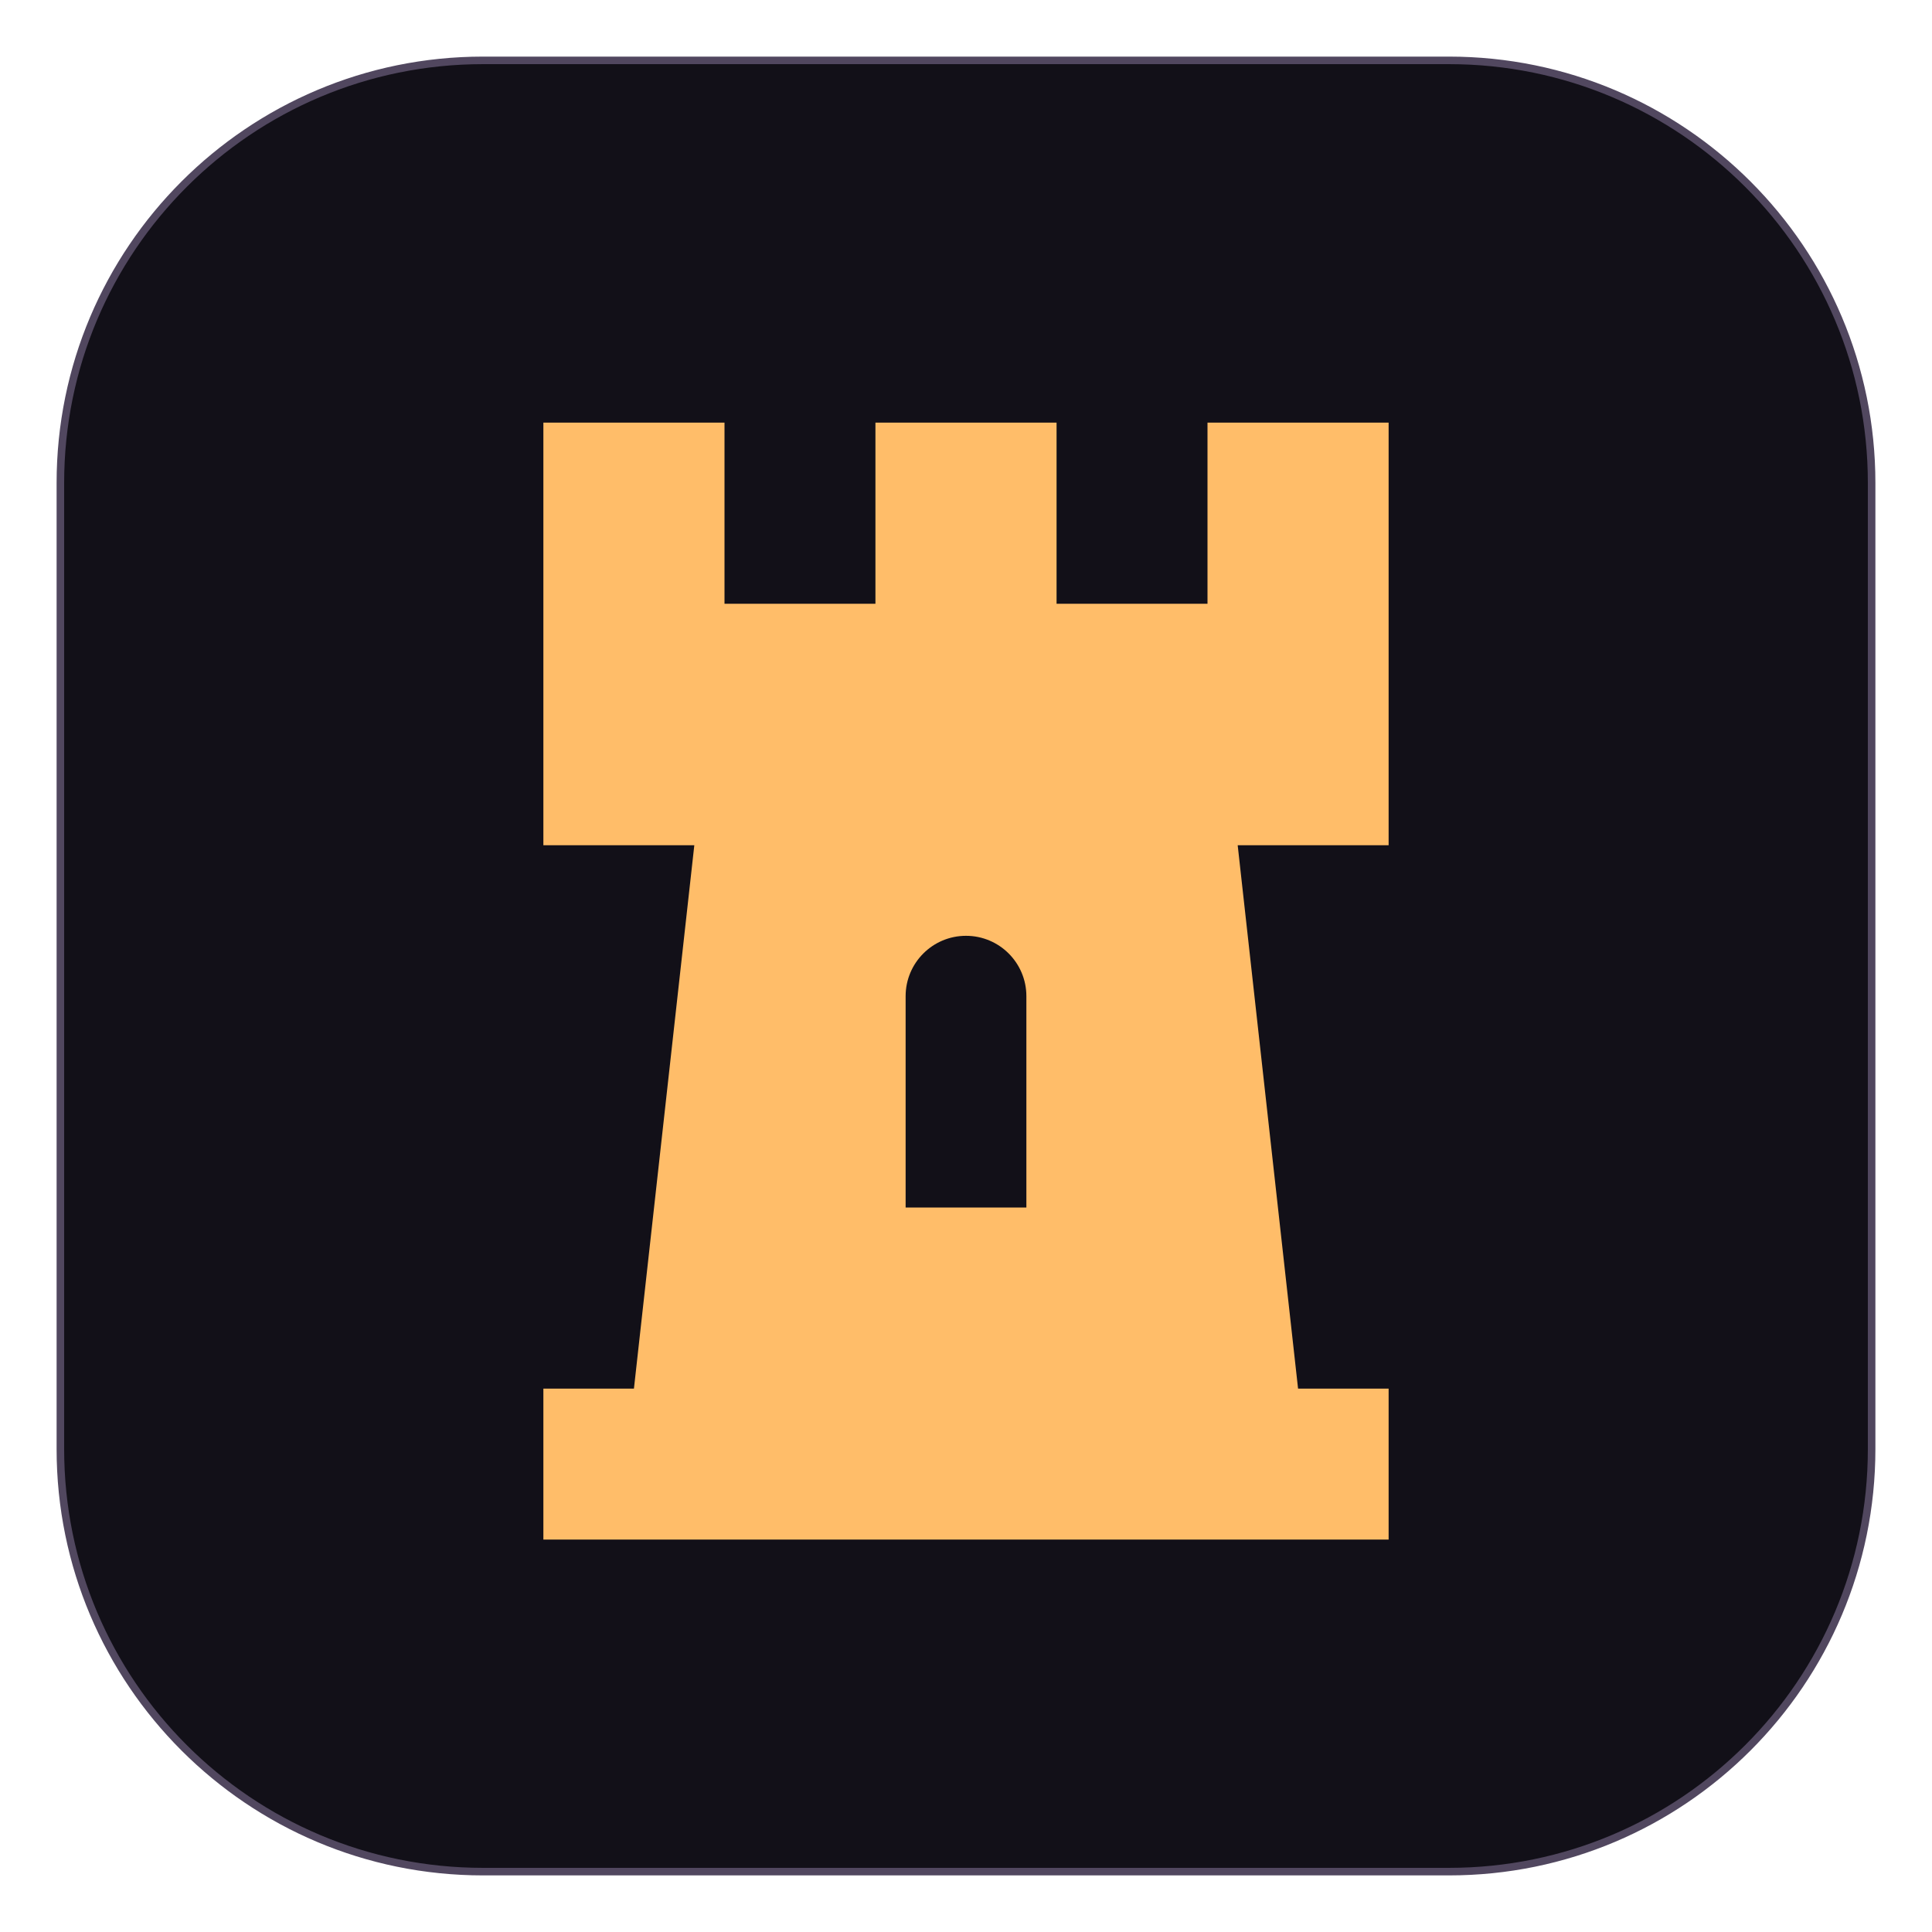
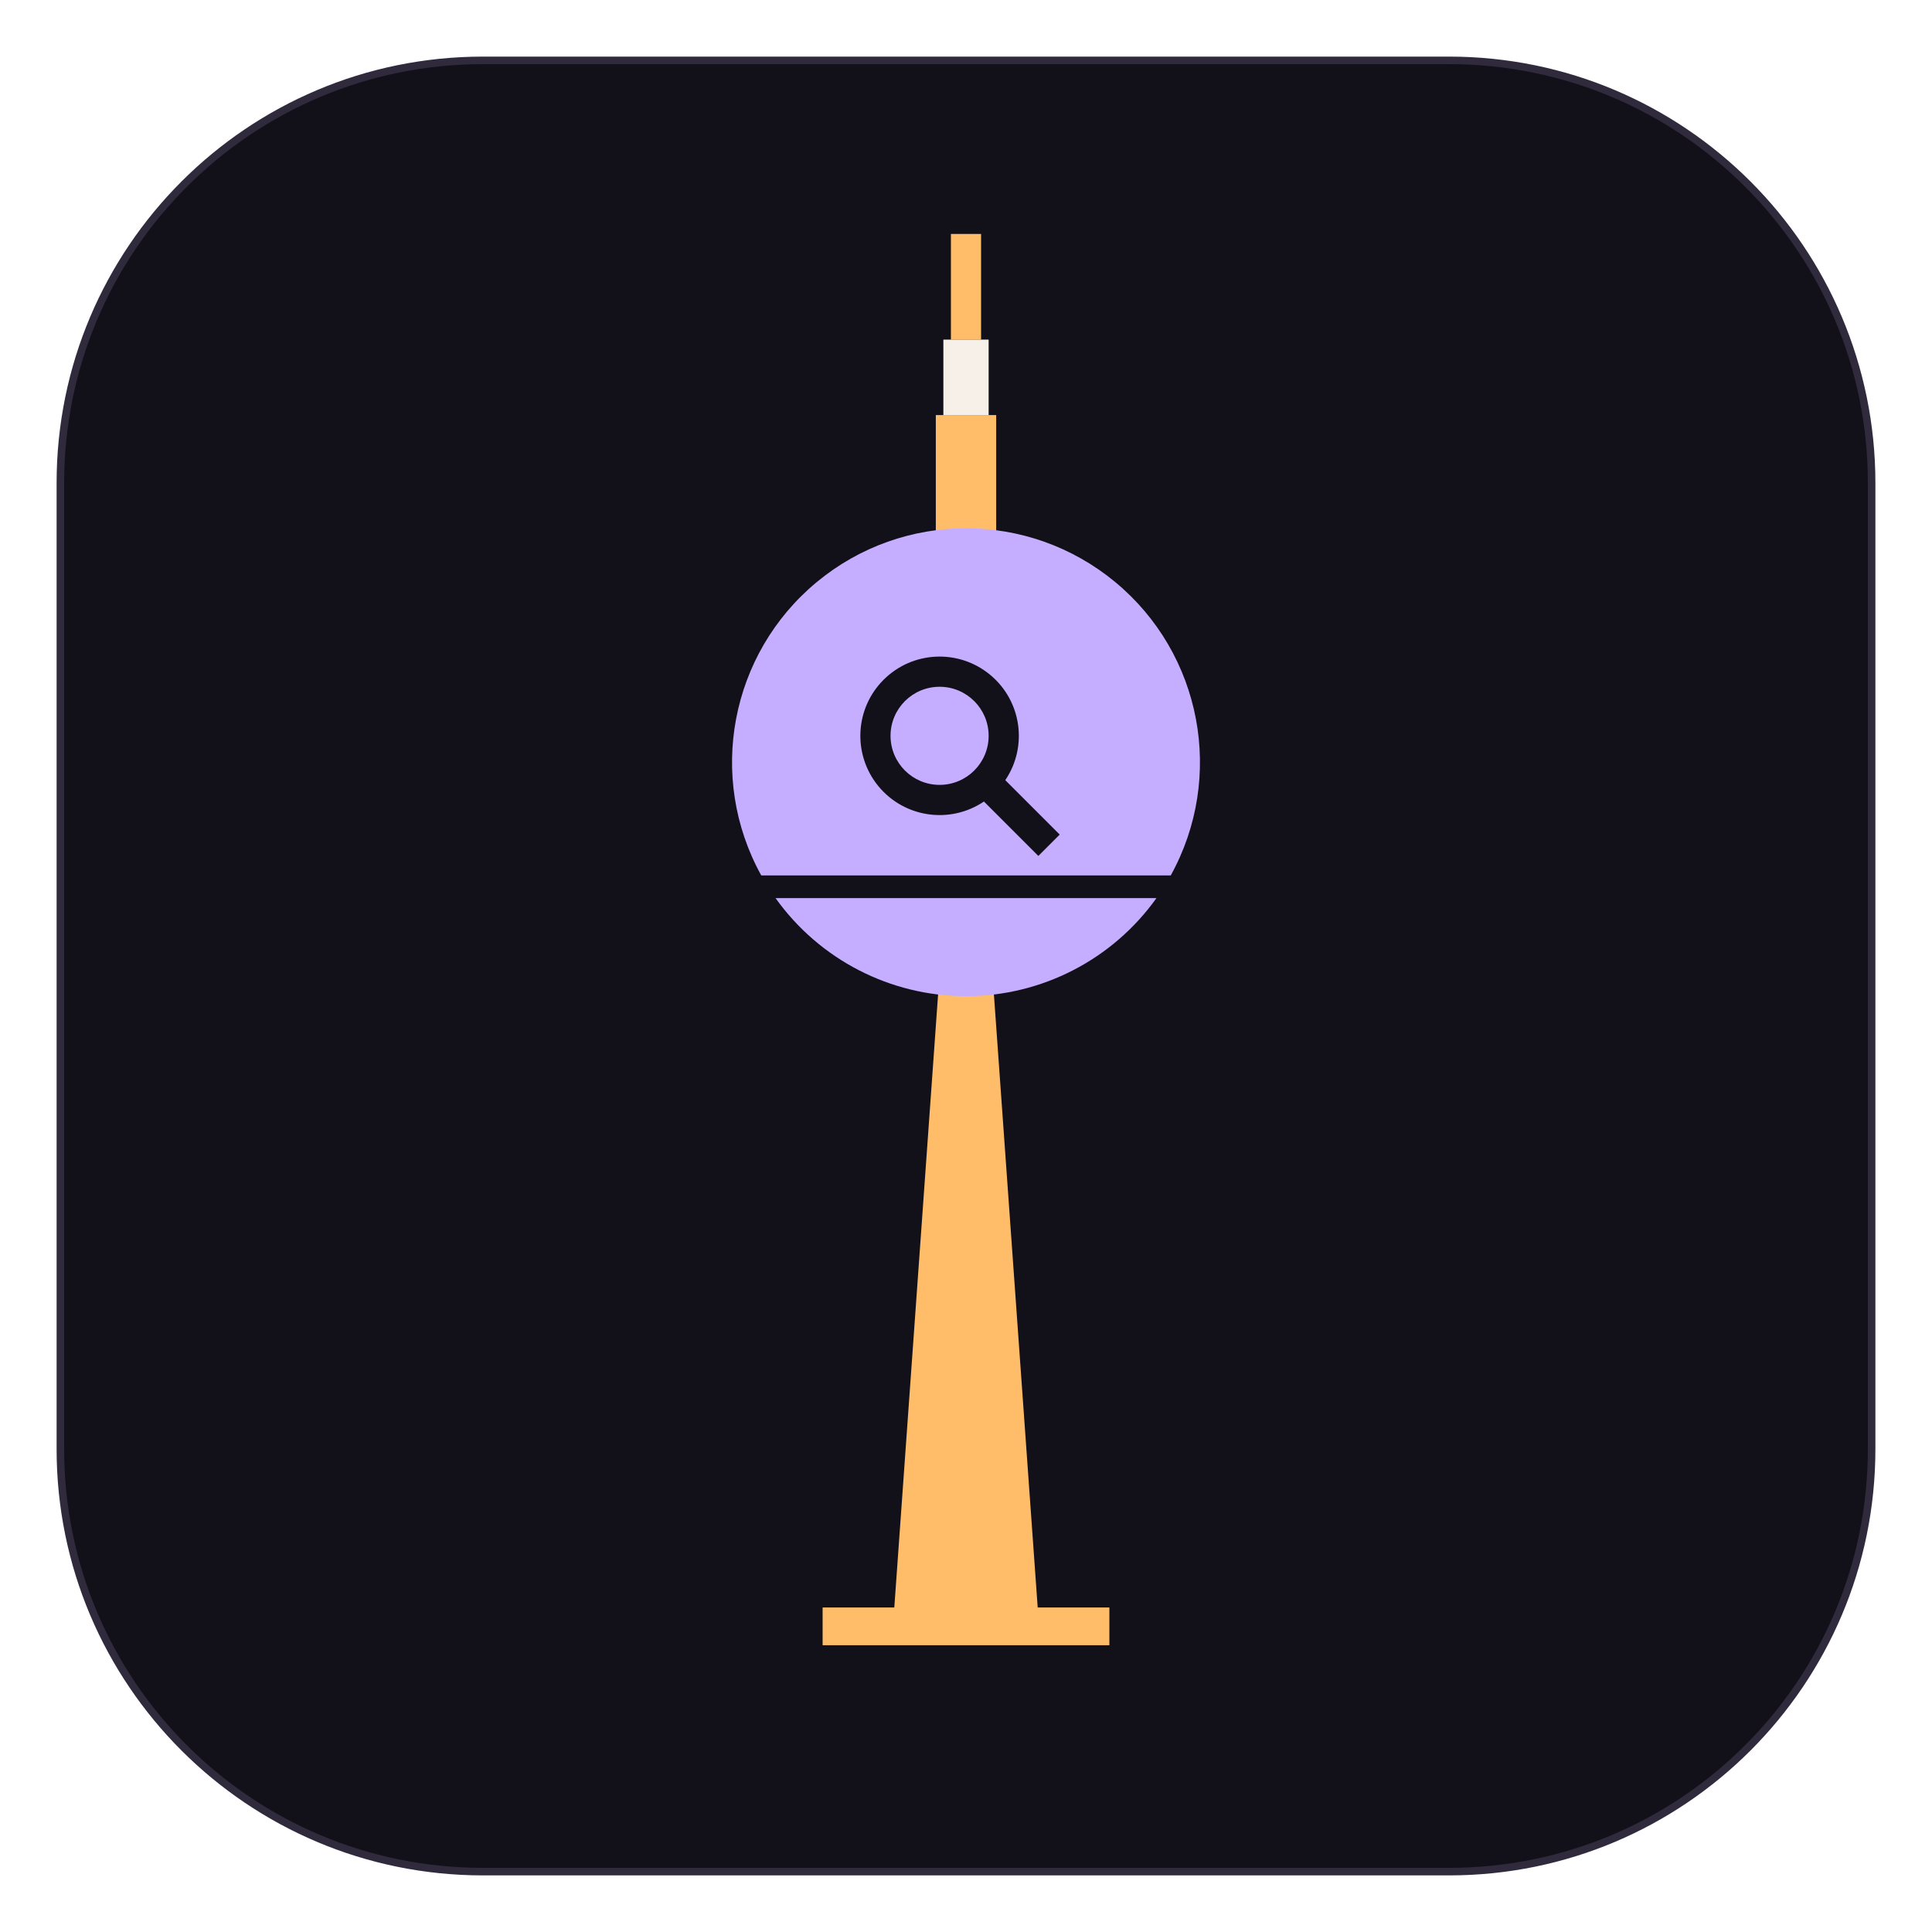
<svg xmlns="http://www.w3.org/2000/svg" width="512" height="512" viewBox="0 0 512 512" role="img" aria-labelledby="title desc">
-   <rect x="16" y="16" width="480" height="480" rx="112" fill="#121018" stroke="#51475f" stroke-width="2" />
-   <path d="M144 112h48v48h40v-48h48v48h40v-48h48v112h-40l16 144h24v40H144v-40h24l16-144h-40Z            M240 264v56h32v-56a16 16 0 0 0-32 0Z" fill="#ffbd69" fill-rule="evenodd" />
+   <rect x="16" y="16" width="480" height="480" rx="112" fill="#121018" stroke="#302a3d" stroke-width="2" />
+   <path d="M252 62h8v28h-8Z M248 110h16v34h-16Z" fill="#ffbd69" />
+   <path d="M250 90h12v20h-12Z" fill="#f6f0e8" />
+   <path d="M249 258h14l12 168h-38Z M218 426h76v10h-76Z" fill="#ffbd69" />
+   <path fill="#c5adff" fill-rule="evenodd" d="     M201.741 232a62 62 0 1 1 108.518 0Z     M205.522 238h100.956a62 62 0 0 1-100.956 0Z     M266.41 206.75l14.42 14.42-5.66 5.66-14.42-14.42a21 21 0 1 1 5.66-5.66Z     M262 195a13 13 0 1 0-26 0 13 13 0 1 0 26 0Z   " />
</svg>
